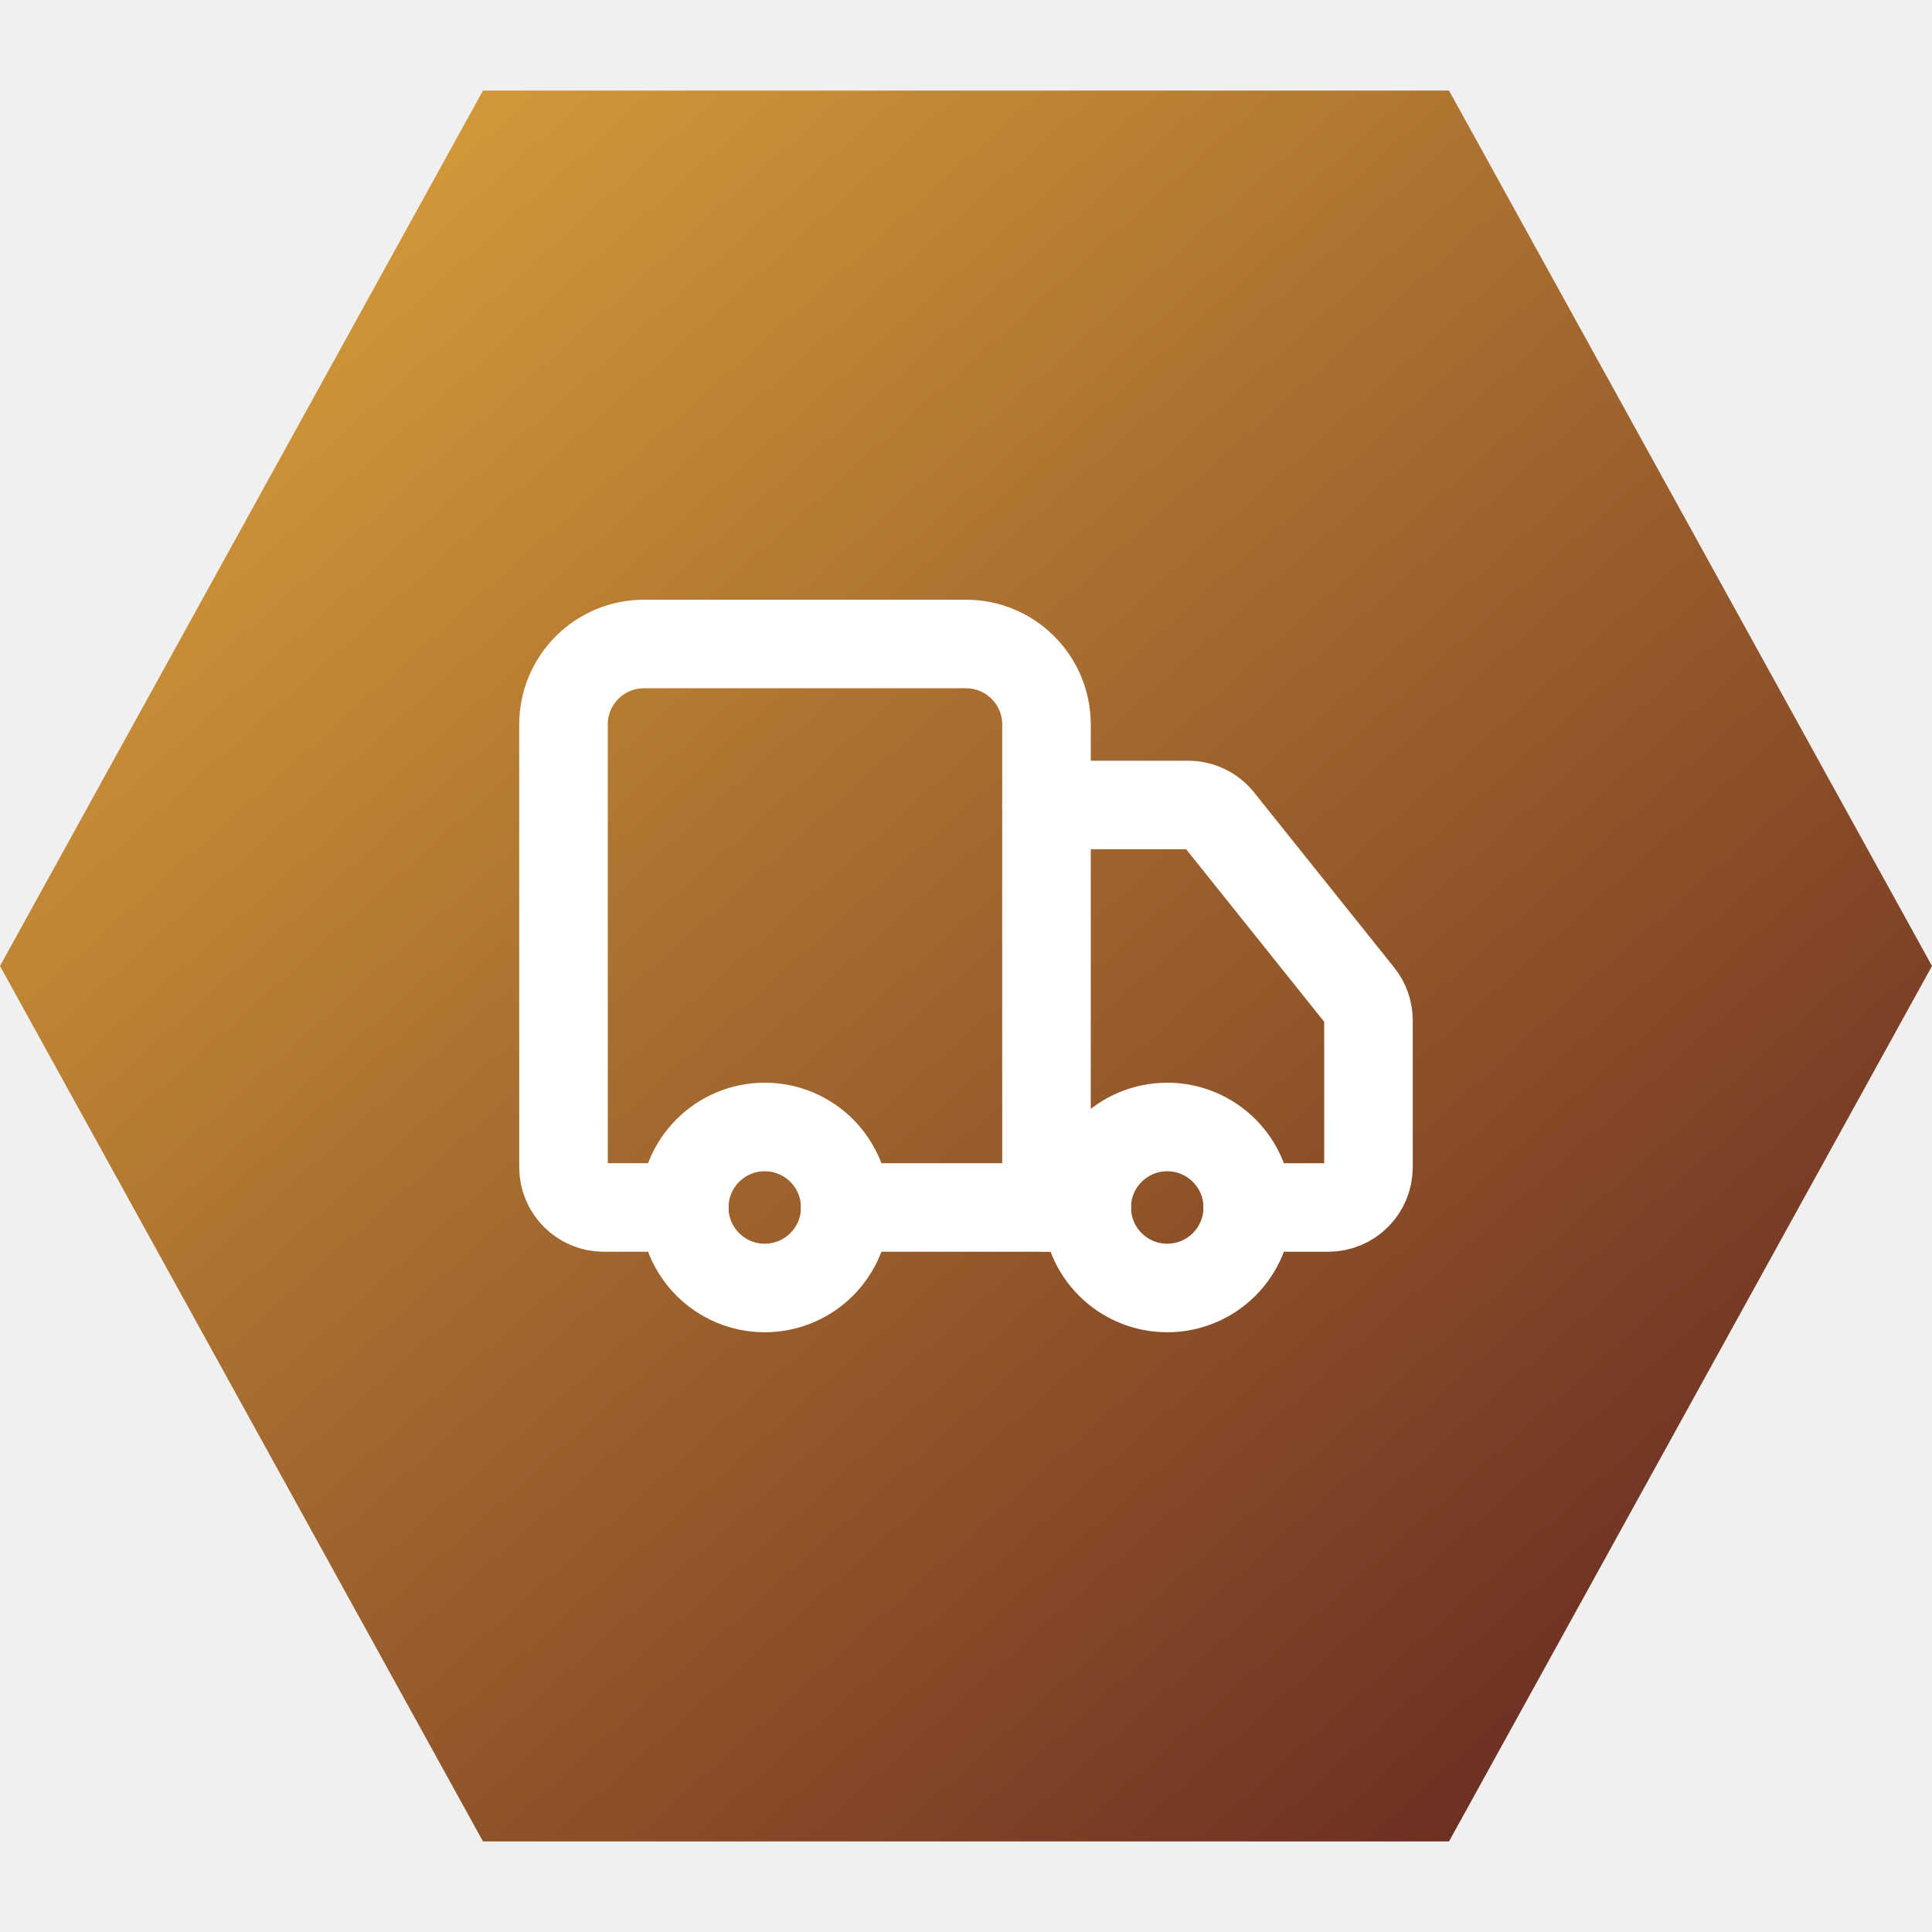
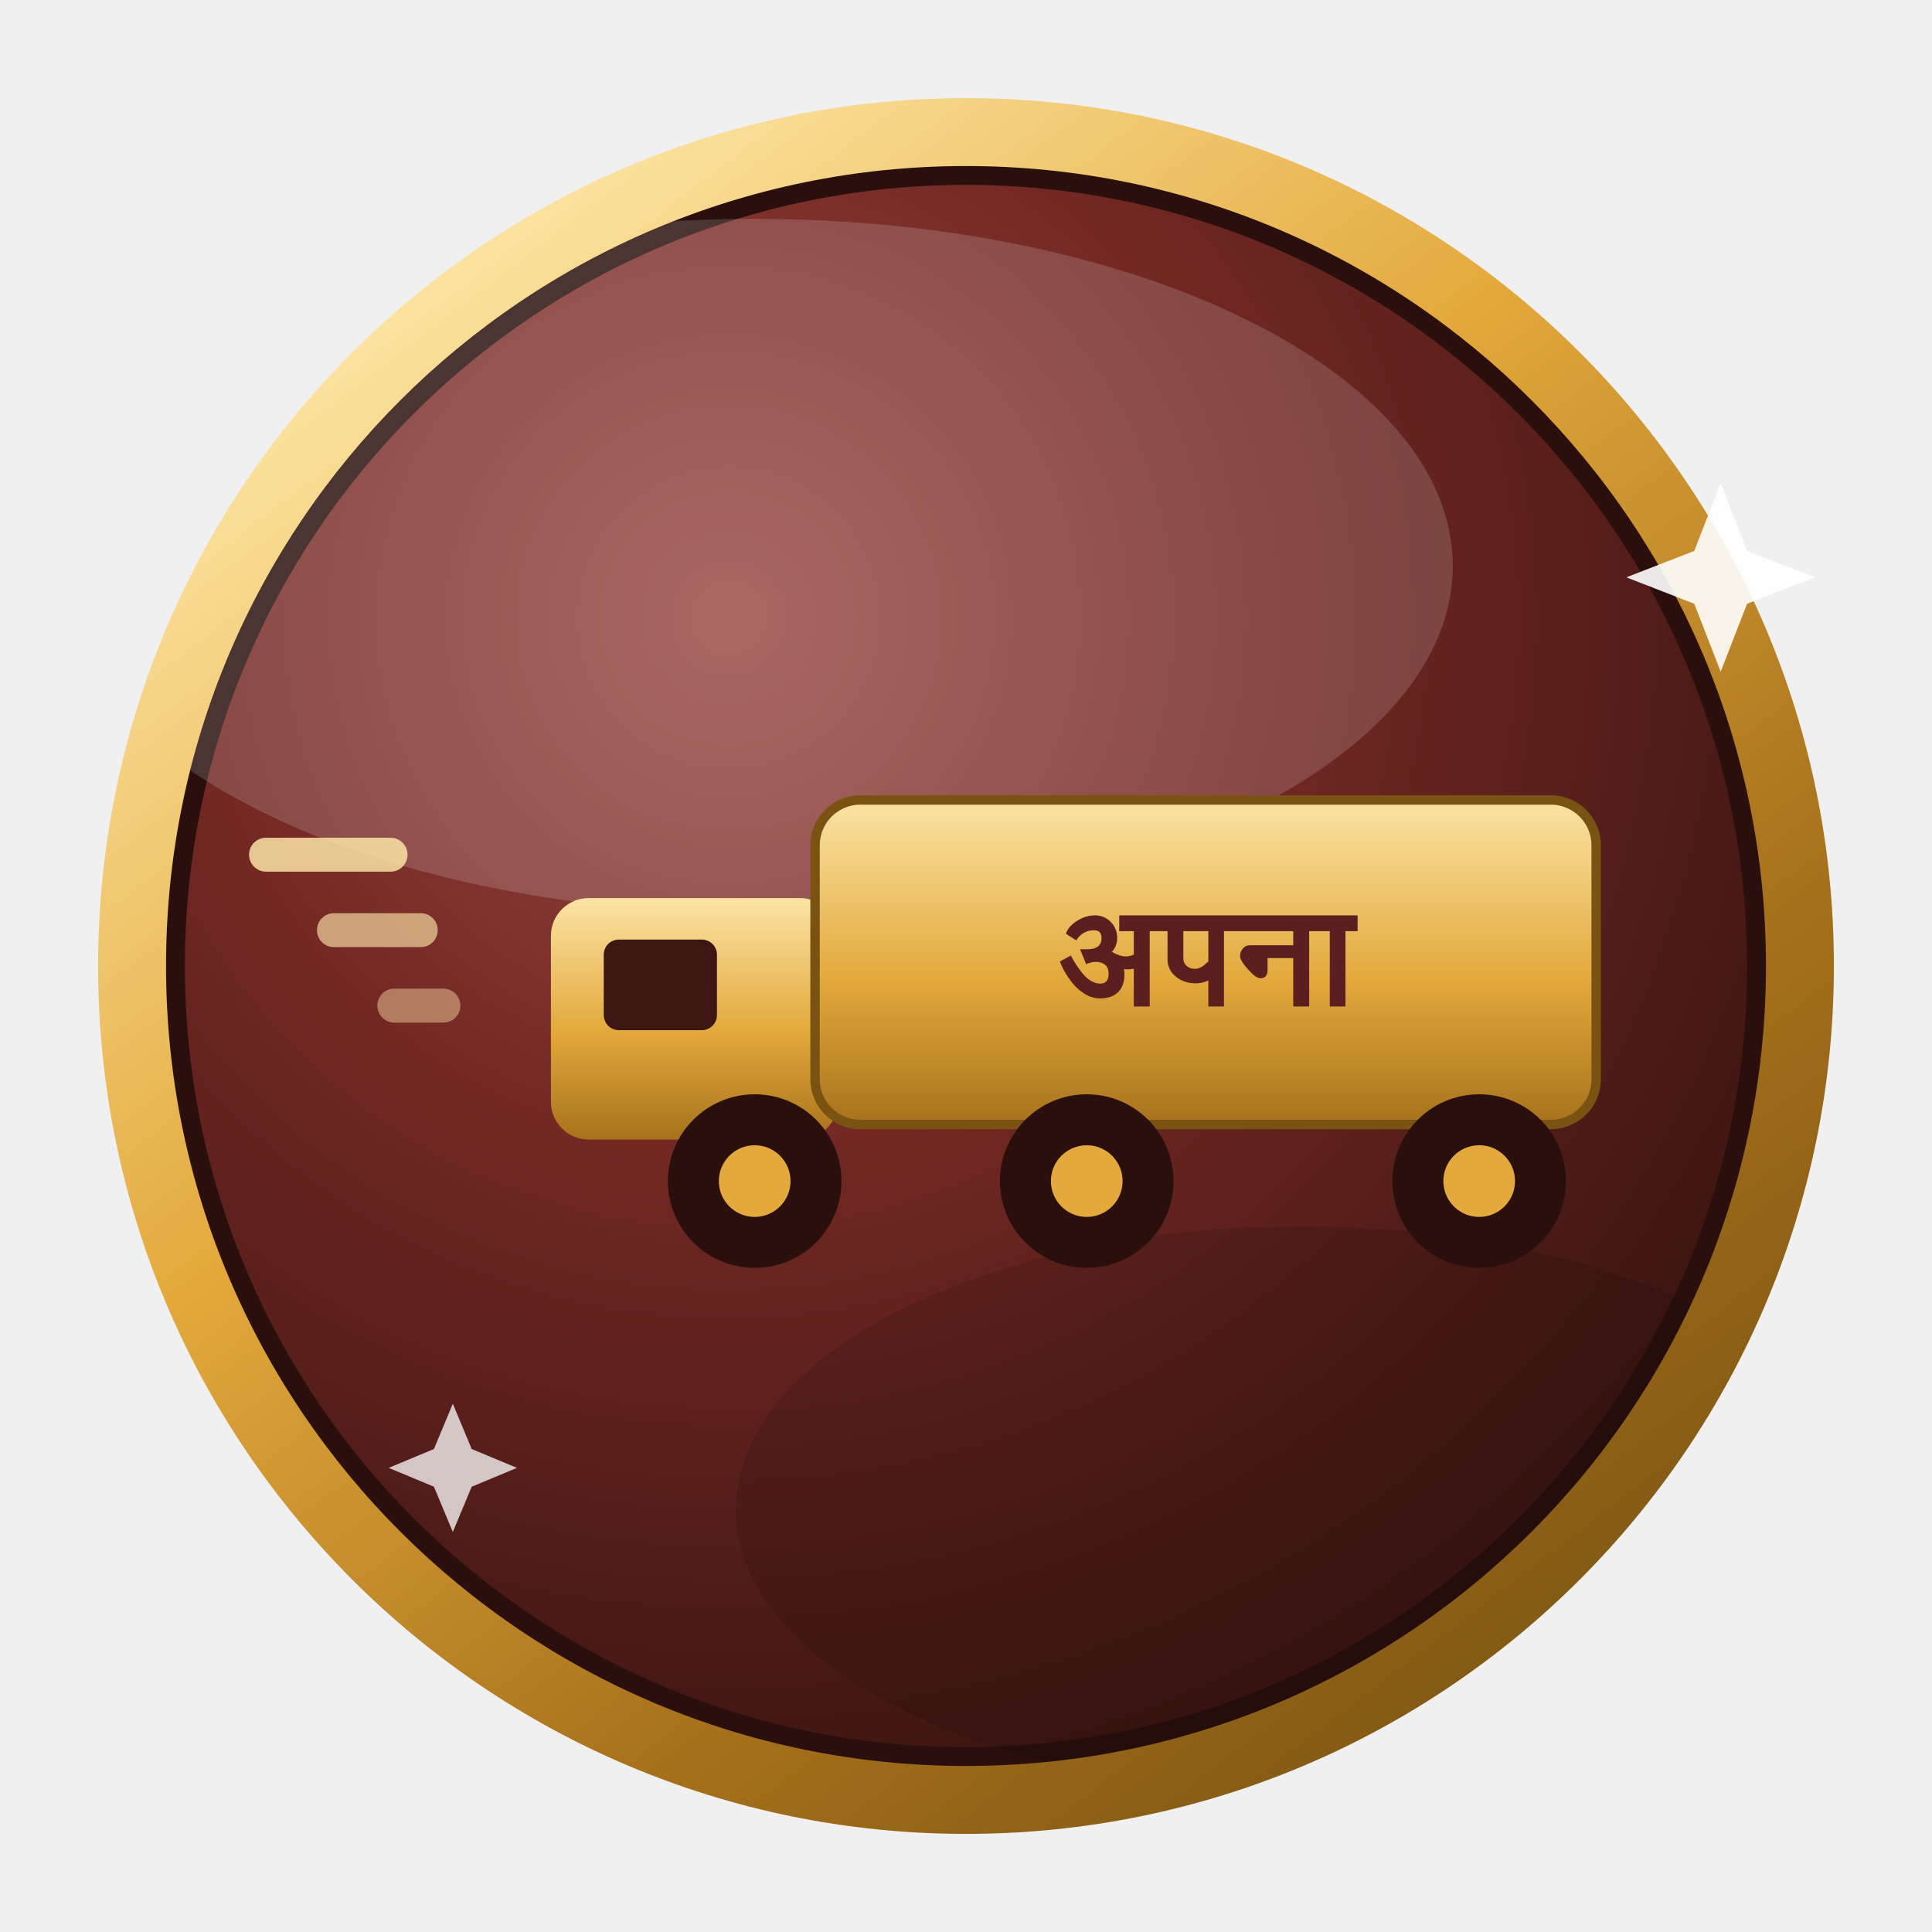
- <svg xmlns="http://www.w3.org/2000/svg" viewBox="0 0 64 64">
+ <svg xmlns="http://www.w3.org/2000/svg" width="512" height="512" viewBox="0 0 512 512">
  <defs>
-     <linearGradient id="g" x1="0%" y1="0%" x2="100%" y2="100%">
-       <stop offset="0%" stop-color="#E3A93C" />
-       <stop offset="100%" stop-color="#5C1F1F" />
+     <radialGradient id="discGrad" cx="35%" cy="28%" r="75%">
+       <stop offset="0%" stop-color="#9C4A46" />
+       <stop offset="45%" stop-color="#732823" />
+       <stop offset="100%" stop-color="#3D1512" />
+     </radialGradient>
+     <linearGradient id="ringGrad" x1="20%" y1="10%" x2="85%" y2="95%">
+       <stop offset="0%" stop-color="#FCE3A0" />
+       <stop offset="35%" stop-color="#E3A93C" />
+       <stop offset="70%" stop-color="#A8721C" />
+       <stop offset="100%" stop-color="#7A5313" />
    </linearGradient>
+     <linearGradient id="goldGrad" x1="0%" y1="0%" x2="0%" y2="100%">
+       <stop offset="0%" stop-color="#FBE3A5" />
+       <stop offset="55%" stop-color="#E3A93C" />
+       <stop offset="100%" stop-color="#A8721C" />
+     </linearGradient>
+     <clipPath id="discClip">
+       <circle cx="256" cy="256" r="212" />
+     </clipPath>
  </defs>
-   <polygon points="16,3 48,3 64,32 48,61 16,61 0,32" fill="url(#g)" />
-   <g transform="translate(16,16) scale(1.3333)" fill="none" stroke="#FFFFFF" stroke-width="2.2" stroke-linecap="round" stroke-linejoin="round">
-     <path d="M14 18V6a2 2 0 0 0-2-2H4a2 2 0 0 0-2 2v11a1 1 0 0 0 1 1h2" />
-     <path d="M15 18H9" />
-     <path d="M19 18h2a1 1 0 0 0 1-1v-3.65a1 1 0 0 0-.22-.624l-3.48-4.35A1 1 0 0 0 17.52 8H14" />
-     <circle cx="17" cy="18" r="2" />
-     <circle cx="7" cy="18" r="2" />
+   <circle cx="256" cy="256" r="230" fill="url(#ringGrad)" />
+   <circle cx="256" cy="256" r="212" fill="#2A0F0D" />
+   <circle cx="256" cy="256" r="207" fill="url(#discGrad)" />
+   <g clip-path="url(#discClip)">
+     <ellipse cx="200" cy="150" rx="185" ry="92" fill="#FFFFFF" opacity="0.16" />
+     <ellipse cx="345" cy="400" rx="150" ry="75" fill="#000000" opacity="0.12" />
  </g>
+   <rect x="66" y="222" width="42" height="9" rx="4.5" fill="#FBE3A5" opacity="0.85" />
+   <rect x="84" y="242" width="32" height="9" rx="4.5" fill="#FBE3A5" opacity="0.65" />
+   <rect x="100" y="262" width="22" height="9" rx="4.5" fill="#FBE3A5" opacity="0.45" />
+   <rect x="146" y="238" width="76" height="64" rx="10" fill="url(#goldGrad)" />
+   <rect x="160" y="249" width="30" height="24" rx="4" fill="#3D1512" />
+   <rect x="216" y="212" width="207" height="86" rx="12" fill="url(#goldGrad)" stroke="#7A5313" stroke-width="2.5" />
+   <text x="320" y="266" text-anchor="middle" font-family="'Noto Sans','Segoe UI',sans-serif" font-weight="800" font-size="37" fill="#5C1F1F">अपना</text>
+   <circle cx="200" cy="313" r="23" fill="#2A0F0D" />
+   <circle cx="200" cy="313" r="9.5" fill="#E3A93C" />
+   <circle cx="288" cy="313" r="23" fill="#2A0F0D" />
+   <circle cx="288" cy="313" r="9.5" fill="#E3A93C" />
+   <circle cx="392" cy="313" r="23" fill="#2A0F0D" />
+   <circle cx="392" cy="313" r="9.5" fill="#E3A93C" />
+   <path d="M456 128 L463 146 L481 153 L463 160 L456 178 L449 160 L431 153 L449 146 Z" fill="#FFFFFF" opacity="0.9" />
+   <path d="M120 372 L125 384 L137 389 L125 394 L120 406 L115 394 L103 389 L115 384 Z" fill="#FFFFFF" opacity="0.75" />
</svg>
